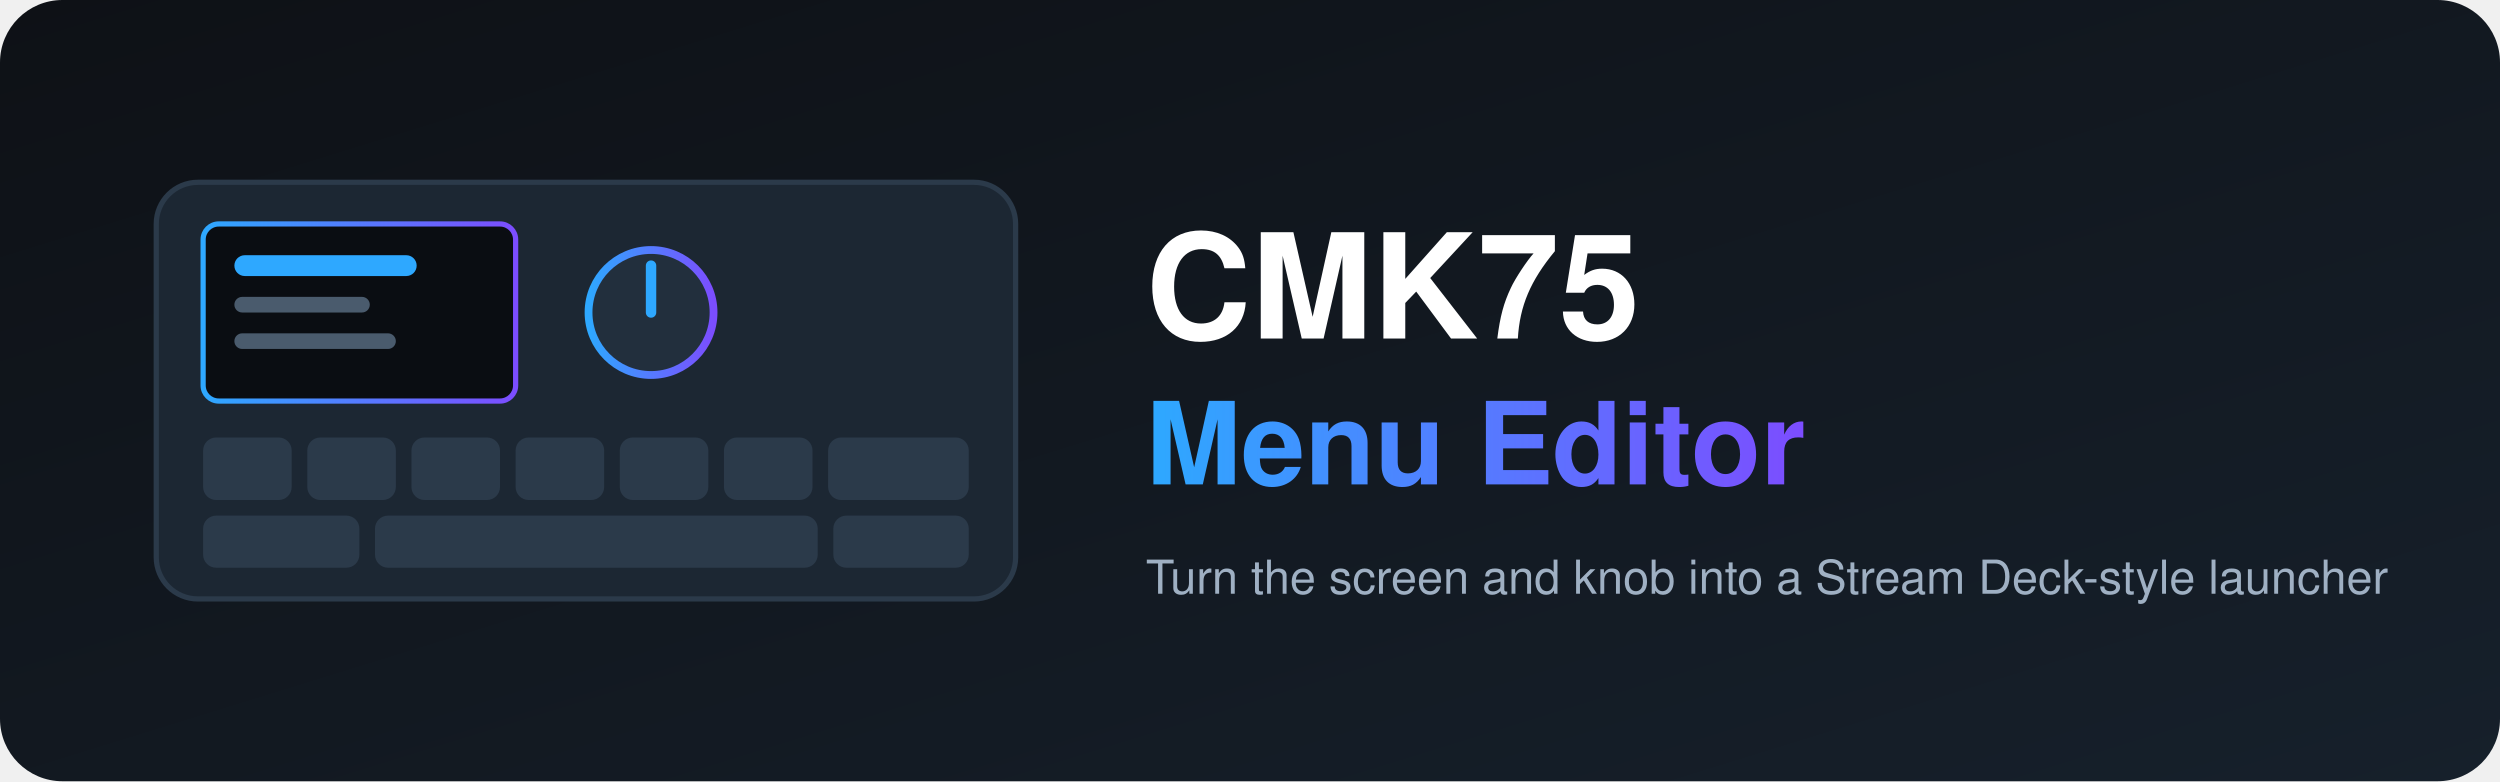
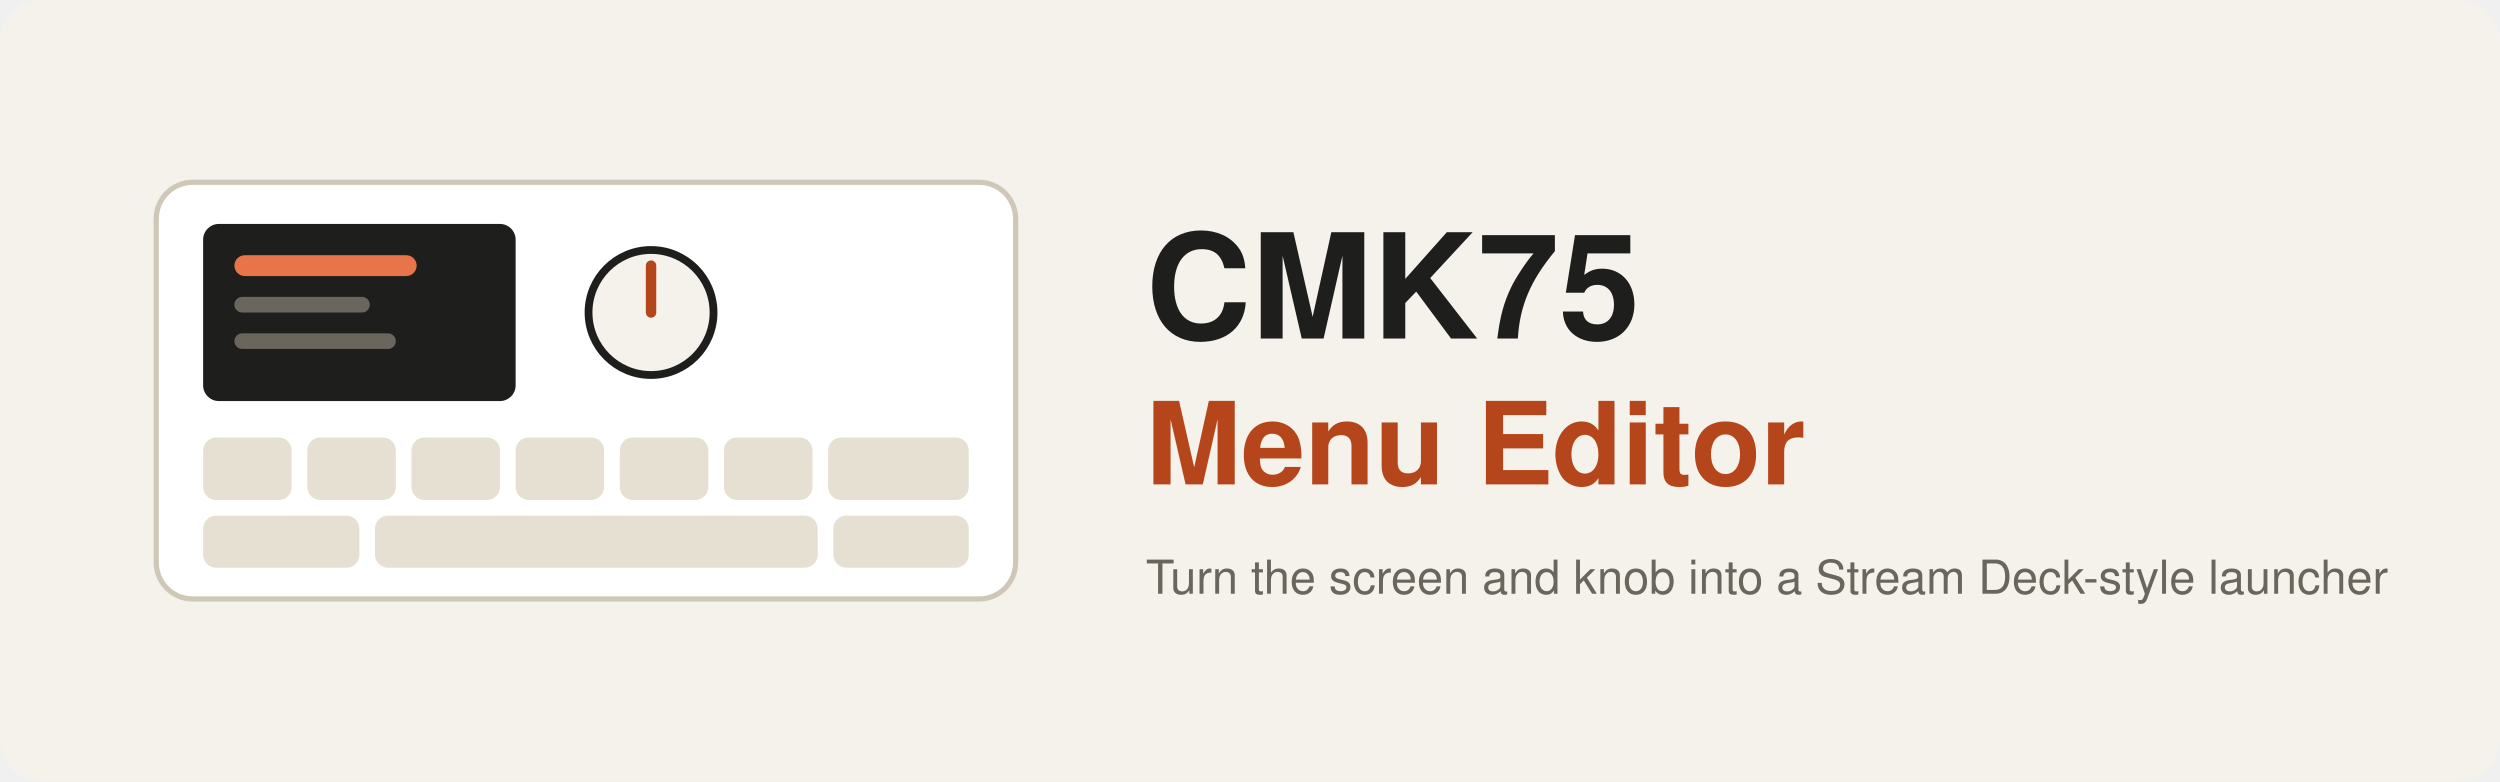
<svg xmlns="http://www.w3.org/2000/svg" viewBox="0 0 960 300" width="960" height="300" role="img" aria-label="CMK75 Menu Editor banner">
-   <defs>
-     <linearGradient id="bg" x1="0" y1="0" x2="1" y2="1">
-       <stop offset="0" stop-color="#0E1116" />
-       <stop offset="1" stop-color="#16202B" />
-     </linearGradient>
-     <linearGradient id="accent" x1="0" y1="0" x2="1" y2="0">
-       <stop offset="0" stop-color="#2EA8FF" />
-       <stop offset="1" stop-color="#7C4DFF" />
-     </linearGradient>
-   </defs>
-   <rect width="960" height="300" rx="24" fill="url(#bg)" />
+   <rect width="960" height="300" rx="16" fill="#F5F2EB" />
  <g transform="translate(60,70)">
-     <rect width="330" height="160" rx="16" fill="#1C2733" stroke="#2B3A4A" stroke-width="2" />
-     <rect x="18" y="16" width="120" height="68" rx="6" fill="#0A0D12" stroke="url(#accent)" stroke-width="2" />
-     <rect x="30" y="28" width="70" height="8" rx="4" fill="#2EA8FF" />
-     <rect x="30" y="44" width="52" height="6" rx="3" fill="#4A5B6D" />
-     <rect x="30" y="58" width="62" height="6" rx="3" fill="#4A5B6D" />
-     <circle cx="190" cy="50" r="24" fill="#222F3D" stroke="url(#accent)" stroke-width="3" />
-     <line x1="190" y1="50" x2="190" y2="32" stroke="#2EA8FF" stroke-width="4" stroke-linecap="round" />
-     <g fill="#2B3A4A">
+     <rect width="330" height="160" rx="14" fill="#FFFFFF" stroke="#CFC8B8" stroke-width="2" />
+     <rect x="18" y="16" width="120" height="68" rx="6" fill="#1E1E1C" />
+     <rect x="30" y="28" width="70" height="8" rx="4" fill="#E8744A" />
+     <rect x="30" y="44" width="52" height="6" rx="3" fill="#6A665D" />
+     <rect x="30" y="58" width="62" height="6" rx="3" fill="#6A665D" />
+     <circle cx="190" cy="50" r="24" fill="#F5F2EB" stroke="#1E1E1C" stroke-width="3" />
+     <line x1="190" y1="50" x2="190" y2="32" stroke="#B5451B" stroke-width="4" stroke-linecap="round" />
+     <g fill="#E6E0D2">
      <rect x="18" y="98" width="34" height="24" rx="5" />
      <rect x="58" y="98" width="34" height="24" rx="5" />
      <rect x="98" y="98" width="34" height="24" rx="5" />
      <rect x="138" y="98" width="34" height="24" rx="5" />
      <rect x="178" y="98" width="34" height="24" rx="5" />
      <rect x="218" y="98" width="34" height="24" rx="5" />
      <rect x="258" y="98" width="54" height="24" rx="5" />
      <rect x="18" y="128" width="60" height="20" rx="5" />
      <rect x="84" y="128" width="170" height="20" rx="5" />
      <rect x="260" y="128" width="52" height="20" rx="5" />
    </g>
  </g>
-   <text x="440" y="130" fill="#FFFFFF" font-family="Segoe UI, Helvetica, Arial, sans-serif" font-size="56" font-weight="700">CMK75</text>
-   <text x="440" y="186" fill="url(#accent)" font-family="Segoe UI, Helvetica, Arial, sans-serif" font-size="44" font-weight="600">Menu Editor</text>
-   <text x="440" y="228" fill="#9FB0C3" font-family="Segoe UI, Helvetica, Arial, sans-serif" font-size="18" textLength="470" lengthAdjust="spacingAndGlyphs">Turn the screen and knob into a Stream Deck-style launcher</text>
+   <text x="440" y="130" fill="#1E1E1C" font-family="Segoe UI, Helvetica, Arial, sans-serif" font-size="56" font-weight="700">CMK75</text>
+   <text x="440" y="186" fill="#B5451B" font-family="Segoe UI, Helvetica, Arial, sans-serif" font-size="44" font-weight="600">Menu Editor</text>
+   <text x="440" y="228" fill="#6A665D" font-family="Segoe UI, Helvetica, Arial, sans-serif" font-size="18" textLength="470" lengthAdjust="spacingAndGlyphs">Turn the screen and knob into a Stream Deck-style launcher</text>
</svg>
